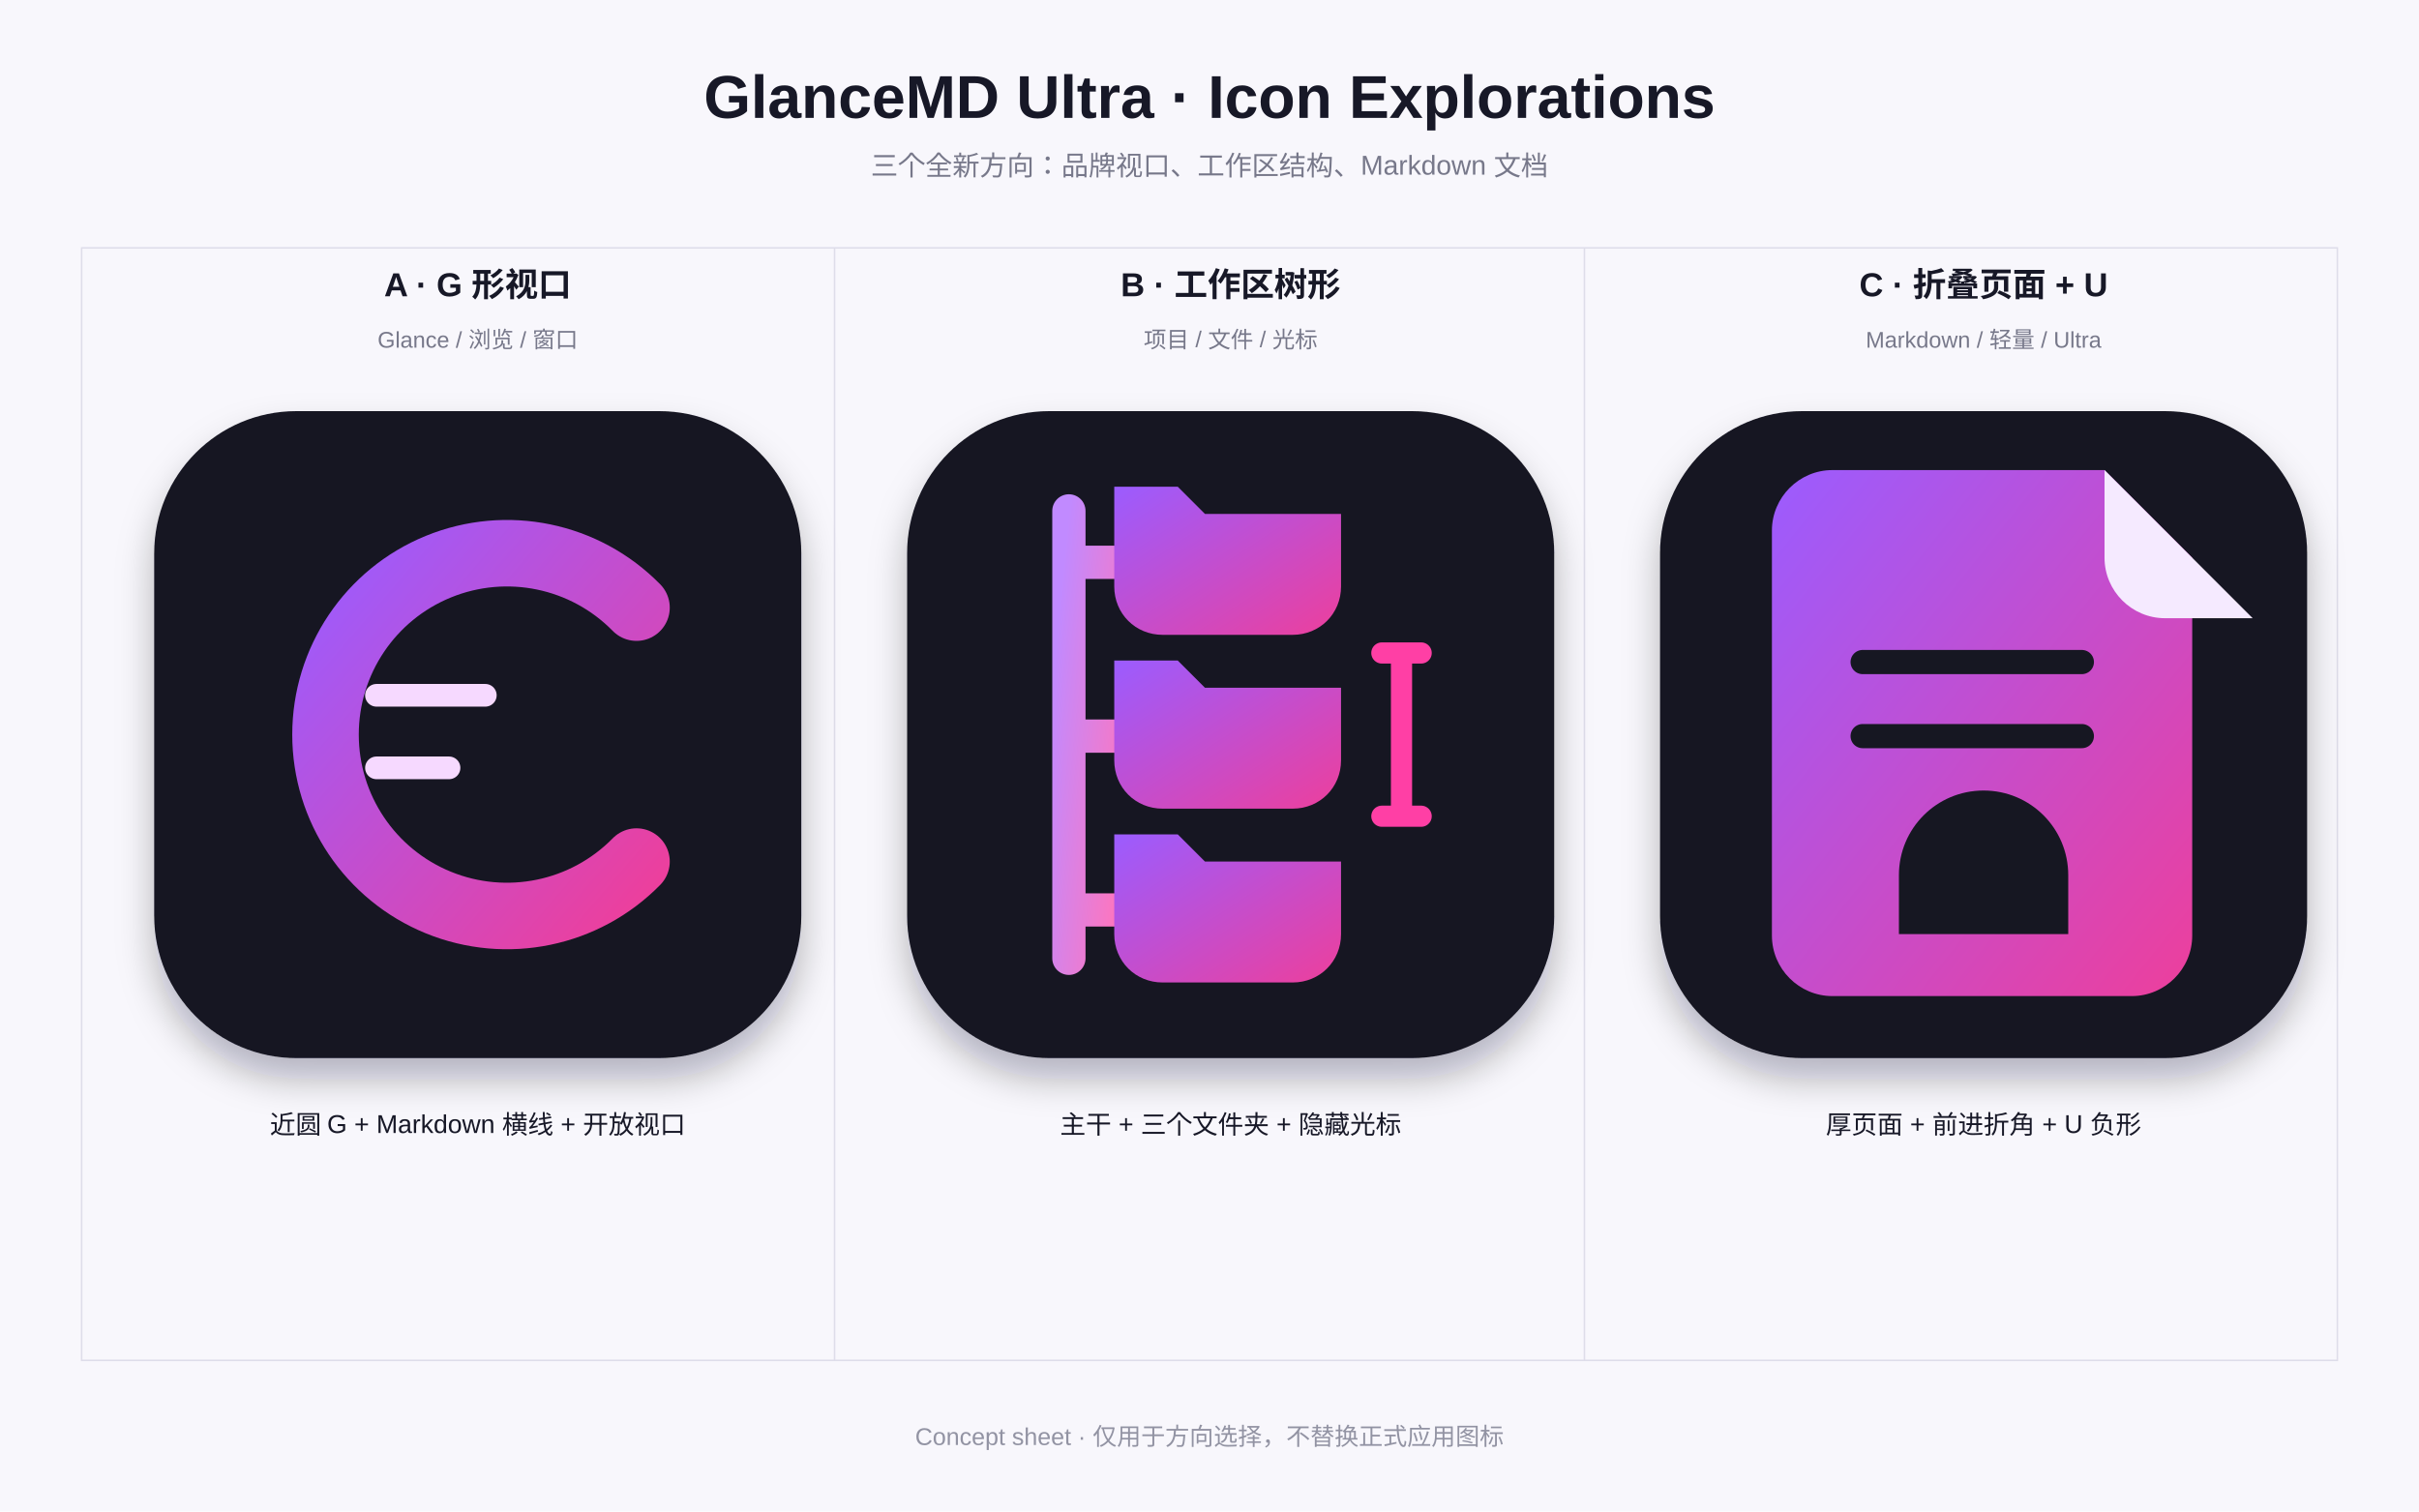
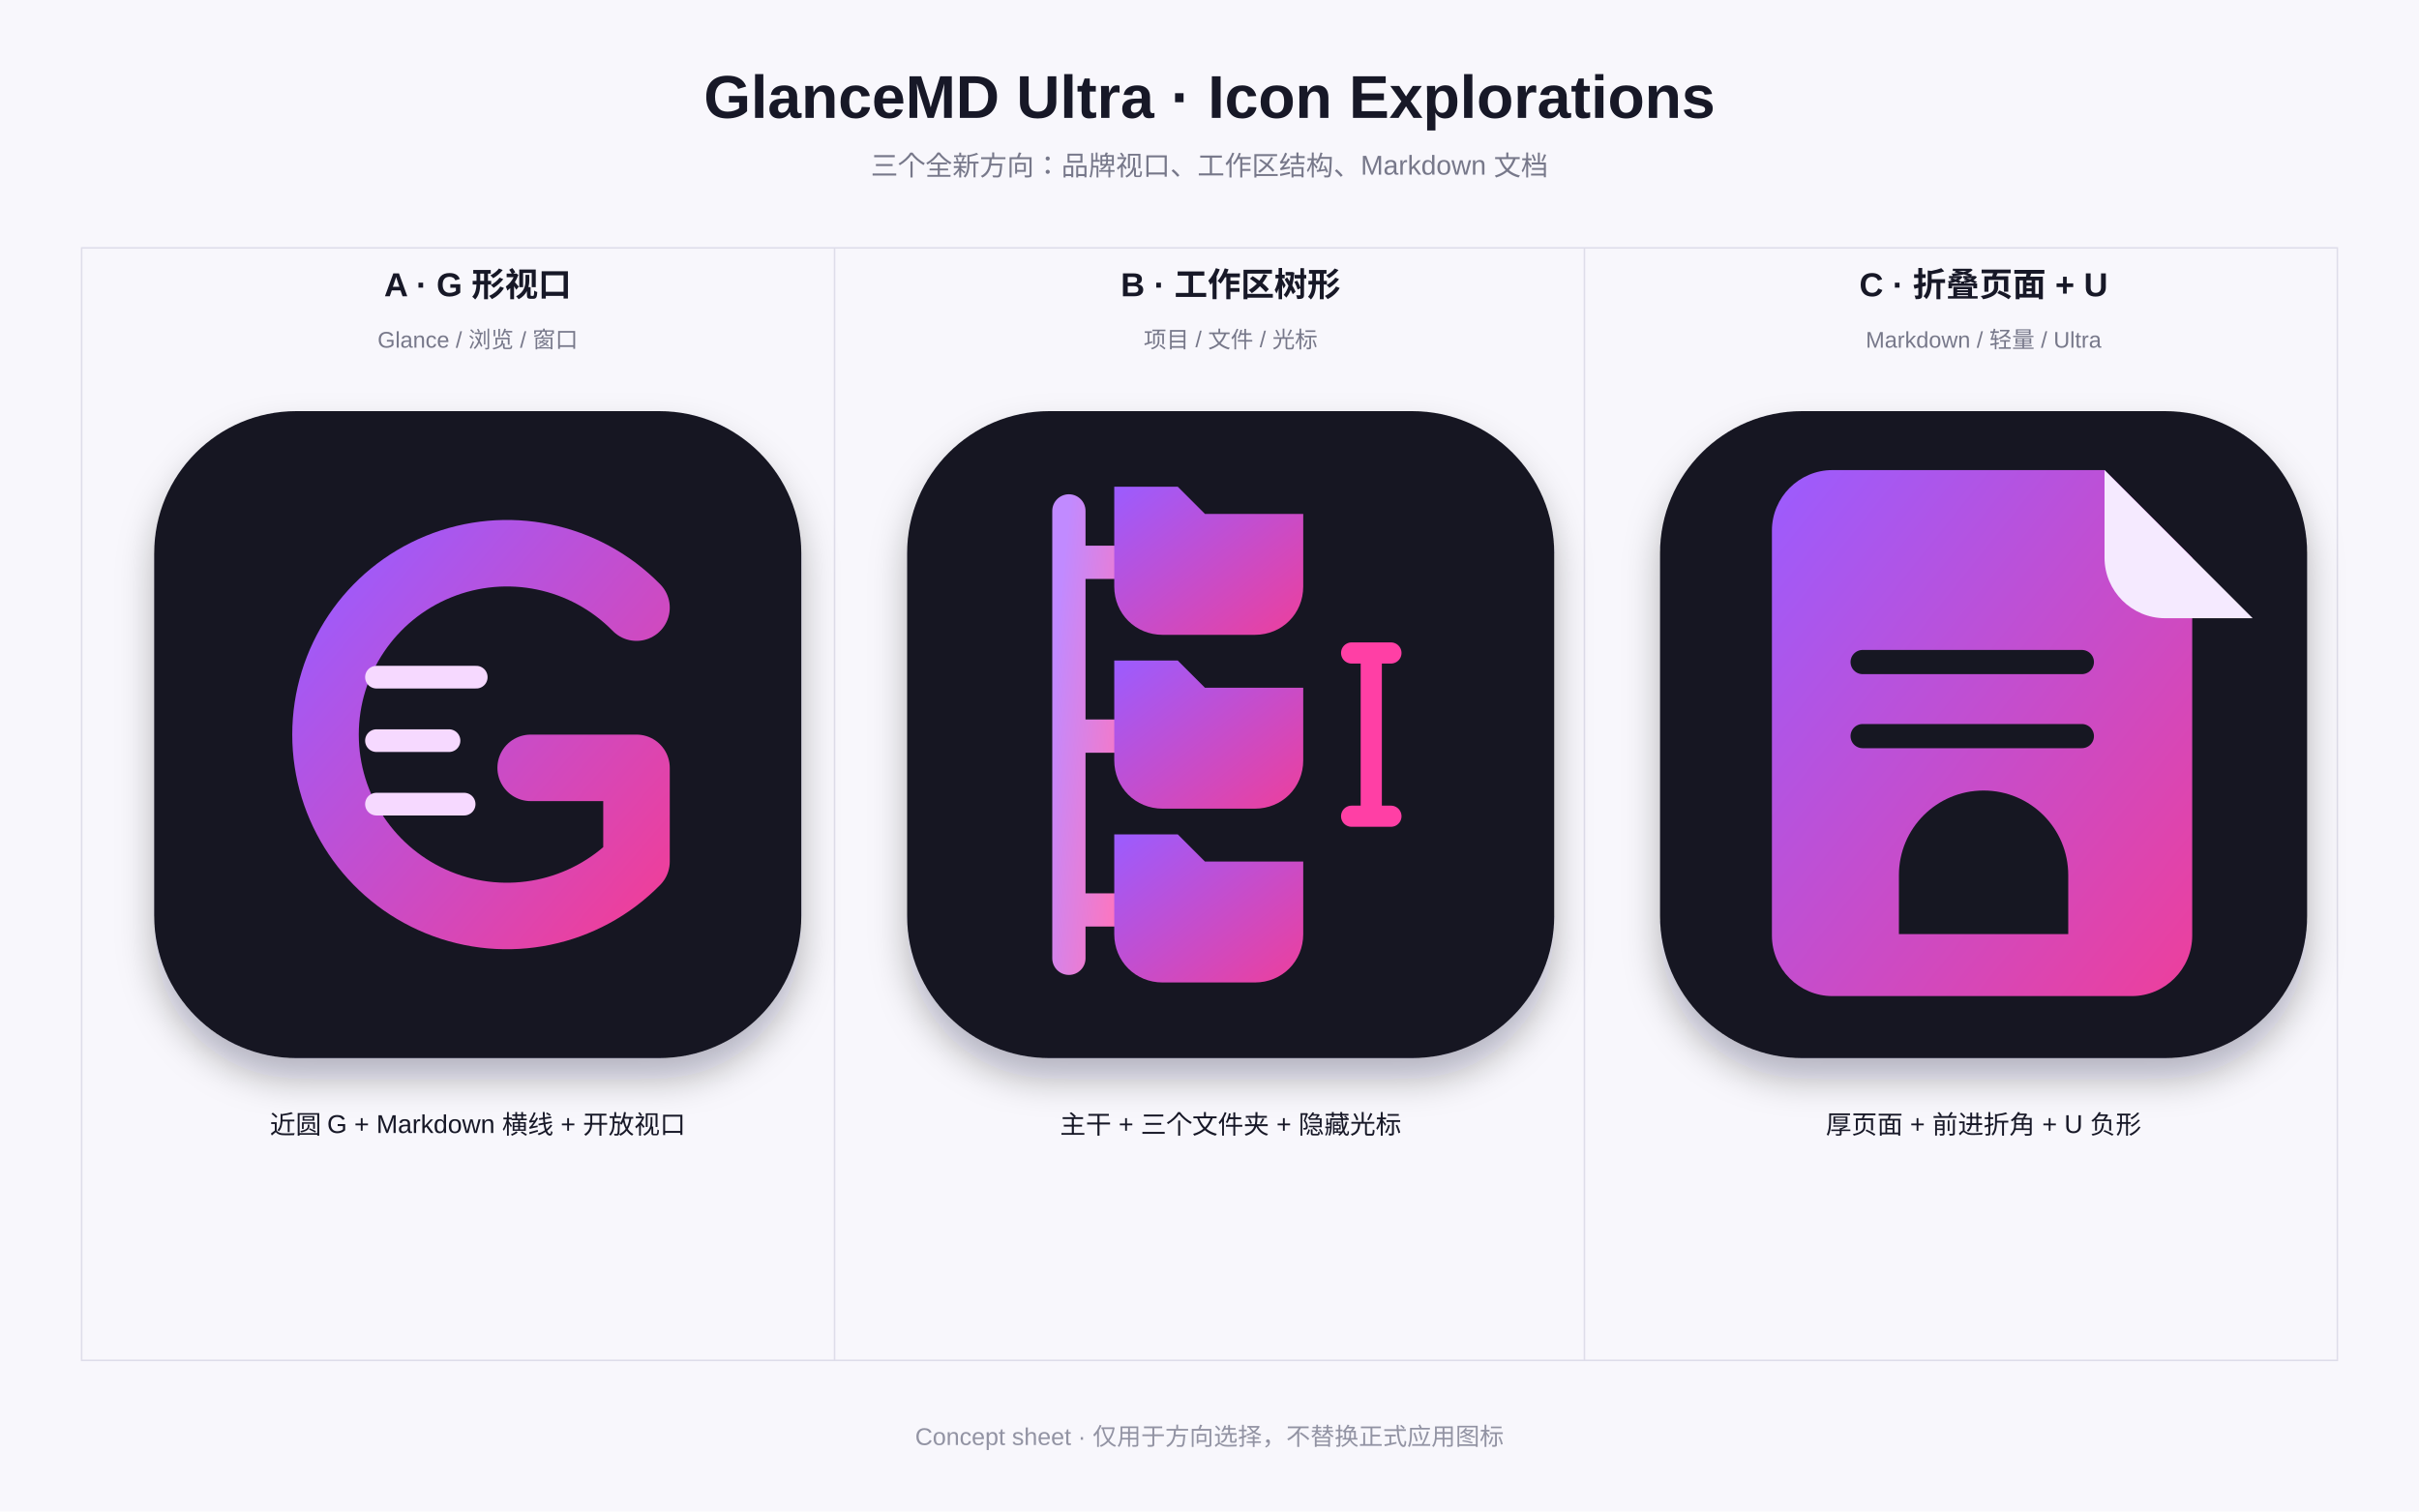
<svg xmlns="http://www.w3.org/2000/svg" viewBox="0 0 1600 1000" fill="none" role="img" aria-labelledby="title desc">
  <defs>
    <linearGradient id="accent" x1="0" y1="0" x2="1" y2="1">
      <stop offset="0" stop-color="#9b5cff" />
      <stop offset="1" stop-color="#ed3f9c" />
    </linearGradient>
    <linearGradient id="accentSoft" x1="0" y1="0" x2="1" y2="1">
      <stop offset="0" stop-color="#c18aff" />
      <stop offset="1" stop-color="#ff75bd" />
    </linearGradient>
    <filter id="cardShadow" x="-20%" y="-20%" width="140%" height="150%">
      <feDropShadow dx="0" dy="18" stdDeviation="18" flood-color="#272044" flood-opacity=".13" />
    </filter>
    <filter id="iconShadow" x="-25%" y="-25%" width="150%" height="150%">
      <feDropShadow dx="0" dy="14" stdDeviation="12" flood-color="#0b0b14" flood-opacity=".28" />
    </filter>
  </defs>
  <rect width="1600" height="1000" fill="#f8f7fc" />
  <text x="800" y="78" fill="#171827" font-family="Segoe UI, Arial, sans-serif" font-size="40" font-weight="700" text-anchor="middle">GlanceMD Ultra · Icon Explorations</text>
  <text x="800" y="116" fill="#77788a" font-family="Segoe UI, Arial, sans-serif" font-size="18" text-anchor="middle">三个全新方向：品牌视口、工作区结构、Markdown 文档</text>
  <g stroke="#deddea" stroke-width="1">
    <path d="M54 164H1546V900H54Z" />
    <path d="M552 164V900M1048 164V900" />
  </g>
  <g transform="translate(84 196)">
    <text x="232" y="0" fill="#171827" font-family="Segoe UI, Arial, sans-serif" font-size="22" font-weight="700" text-anchor="middle">A · G 形视口</text>
    <text x="232" y="34" fill="#77788a" font-family="Segoe UI, Arial, sans-serif" font-size="15" text-anchor="middle">Glance / 浏览 / 窗口</text>
    <rect x="18" y="76" width="428" height="428" rx="94" fill="#161722" filter="url(#iconShadow)" />
-     <path d="M337 206A120 120 0 1 0 337 374" fill="none" stroke="url(#accent)" stroke-width="44" stroke-linecap="round" />
-     <path d="M337 312h-82" fill="none" stroke="url(#accent)" stroke-width="44" stroke-linecap="round" />
+     <path d="M337 206A120 120 0 1 0 337 374V312h-70" fill="none" stroke="url(#accent)" stroke-width="44" stroke-linecap="round" stroke-linejoin="round" />
    <g stroke="#f6d9ff" stroke-width="15" stroke-linecap="round">
-       <path d="M165 264h72" />
-       <path d="M165 312h48" />
+       <path d="M165 252h66" />
+       <path d="M165 294h48" />
+       <path d="M165 336h58" />
    </g>
    <text x="232" y="554" fill="#171827" font-family="Segoe UI, Arial, sans-serif" font-size="17" text-anchor="middle">近圆 G + Markdown 横线 + 开放视口</text>
  </g>
  <g transform="translate(582 196)">
    <text x="232" y="0" fill="#171827" font-family="Segoe UI, Arial, sans-serif" font-size="22" font-weight="700" text-anchor="middle">B · 工作区树形</text>
    <text x="232" y="34" fill="#77788a" font-family="Segoe UI, Arial, sans-serif" font-size="15" text-anchor="middle">项目 / 文件 / 光标</text>
    <rect x="18" y="76" width="428" height="428" rx="94" fill="#161722" filter="url(#iconShadow)" />
    <path d="M125 142v296M125 176h30M125 291h30M125 406h30" stroke="url(#accentSoft)" stroke-width="22" stroke-linecap="round" />
    <g fill="url(#accent)">
-       <path d="M155 126h42l18 18h90v48c0 18-14 32-32 32h-86c-18 0-32-14-32-32Z" />
-       <path d="M155 241h42l18 18h90v48c0 18-14 32-32 32h-86c-18 0-32-14-32-32Z" />
-       <path d="M155 356h42l18 18h90v48c0 18-14 32-32 32h-86c-18 0-32-14-32-32Z" />
+       <path d="M155 126h42l18 18h65v48c0 18-14 32-32 32h-61c-18 0-32-14-32-32Z" />
+       <path d="M155 241h42l18 18h65v48c0 18-14 32-32 32h-61c-18 0-32-14-32-32Z" />
+       <path d="M155 356h42l18 18h65v48c0 18-14 32-32 32h-61c-18 0-32-14-32-32Z" />
    </g>
-     <path d="M345 236v108M332 236h26M332 344h26" stroke="#ff3fa5" stroke-width="14" stroke-linecap="round" />
+     <path d="M325 236v108M312 236h26M312 344h26" stroke="#ff3fa5" stroke-width="14" stroke-linecap="round" />
    <text x="232" y="554" fill="#171827" font-family="Segoe UI, Arial, sans-serif" font-size="17" text-anchor="middle">主干 + 三个文件夹 + 隐藏光标</text>
  </g>
  <g transform="translate(1080 196)">
    <text x="232" y="0" fill="#171827" font-family="Segoe UI, Arial, sans-serif" font-size="22" font-weight="700" text-anchor="middle">C · 折叠页面 + U</text>
    <text x="232" y="34" fill="#77788a" font-family="Segoe UI, Arial, sans-serif" font-size="15" text-anchor="middle">Markdown / 轻量 / Ultra</text>
    <rect x="18" y="76" width="428" height="428" rx="94" fill="#161722" filter="url(#iconShadow)" />
    <path d="M92 155c0-22 18-40 40-40h180l58 58v250c0 22-18 40-40 40H132c-22 0-40-18-40-40Z" fill="url(#accent)" />
    <path d="M312 115v58c0 22 18 40 40 40h58Z" fill="#f5eaff" />
    <g stroke="#161722" stroke-width="16" stroke-linecap="round">
      <path d="M152 242h145" />
      <path d="M152 291h145" />
    </g>
    <path d="M176 422v-39c0-31 25-56 56-56s56 25 56 56v39" fill="#161722" />
    <text x="232" y="554" fill="#171827" font-family="Segoe UI, Arial, sans-serif" font-size="17" text-anchor="middle">厚页面 + 前进折角 + U 负形</text>
  </g>
  <text x="800" y="956" fill="#9293a3" font-family="Segoe UI, Arial, sans-serif" font-size="16" text-anchor="middle">Concept sheet · 仅用于方向选择，不替换正式应用图标</text>
</svg>
